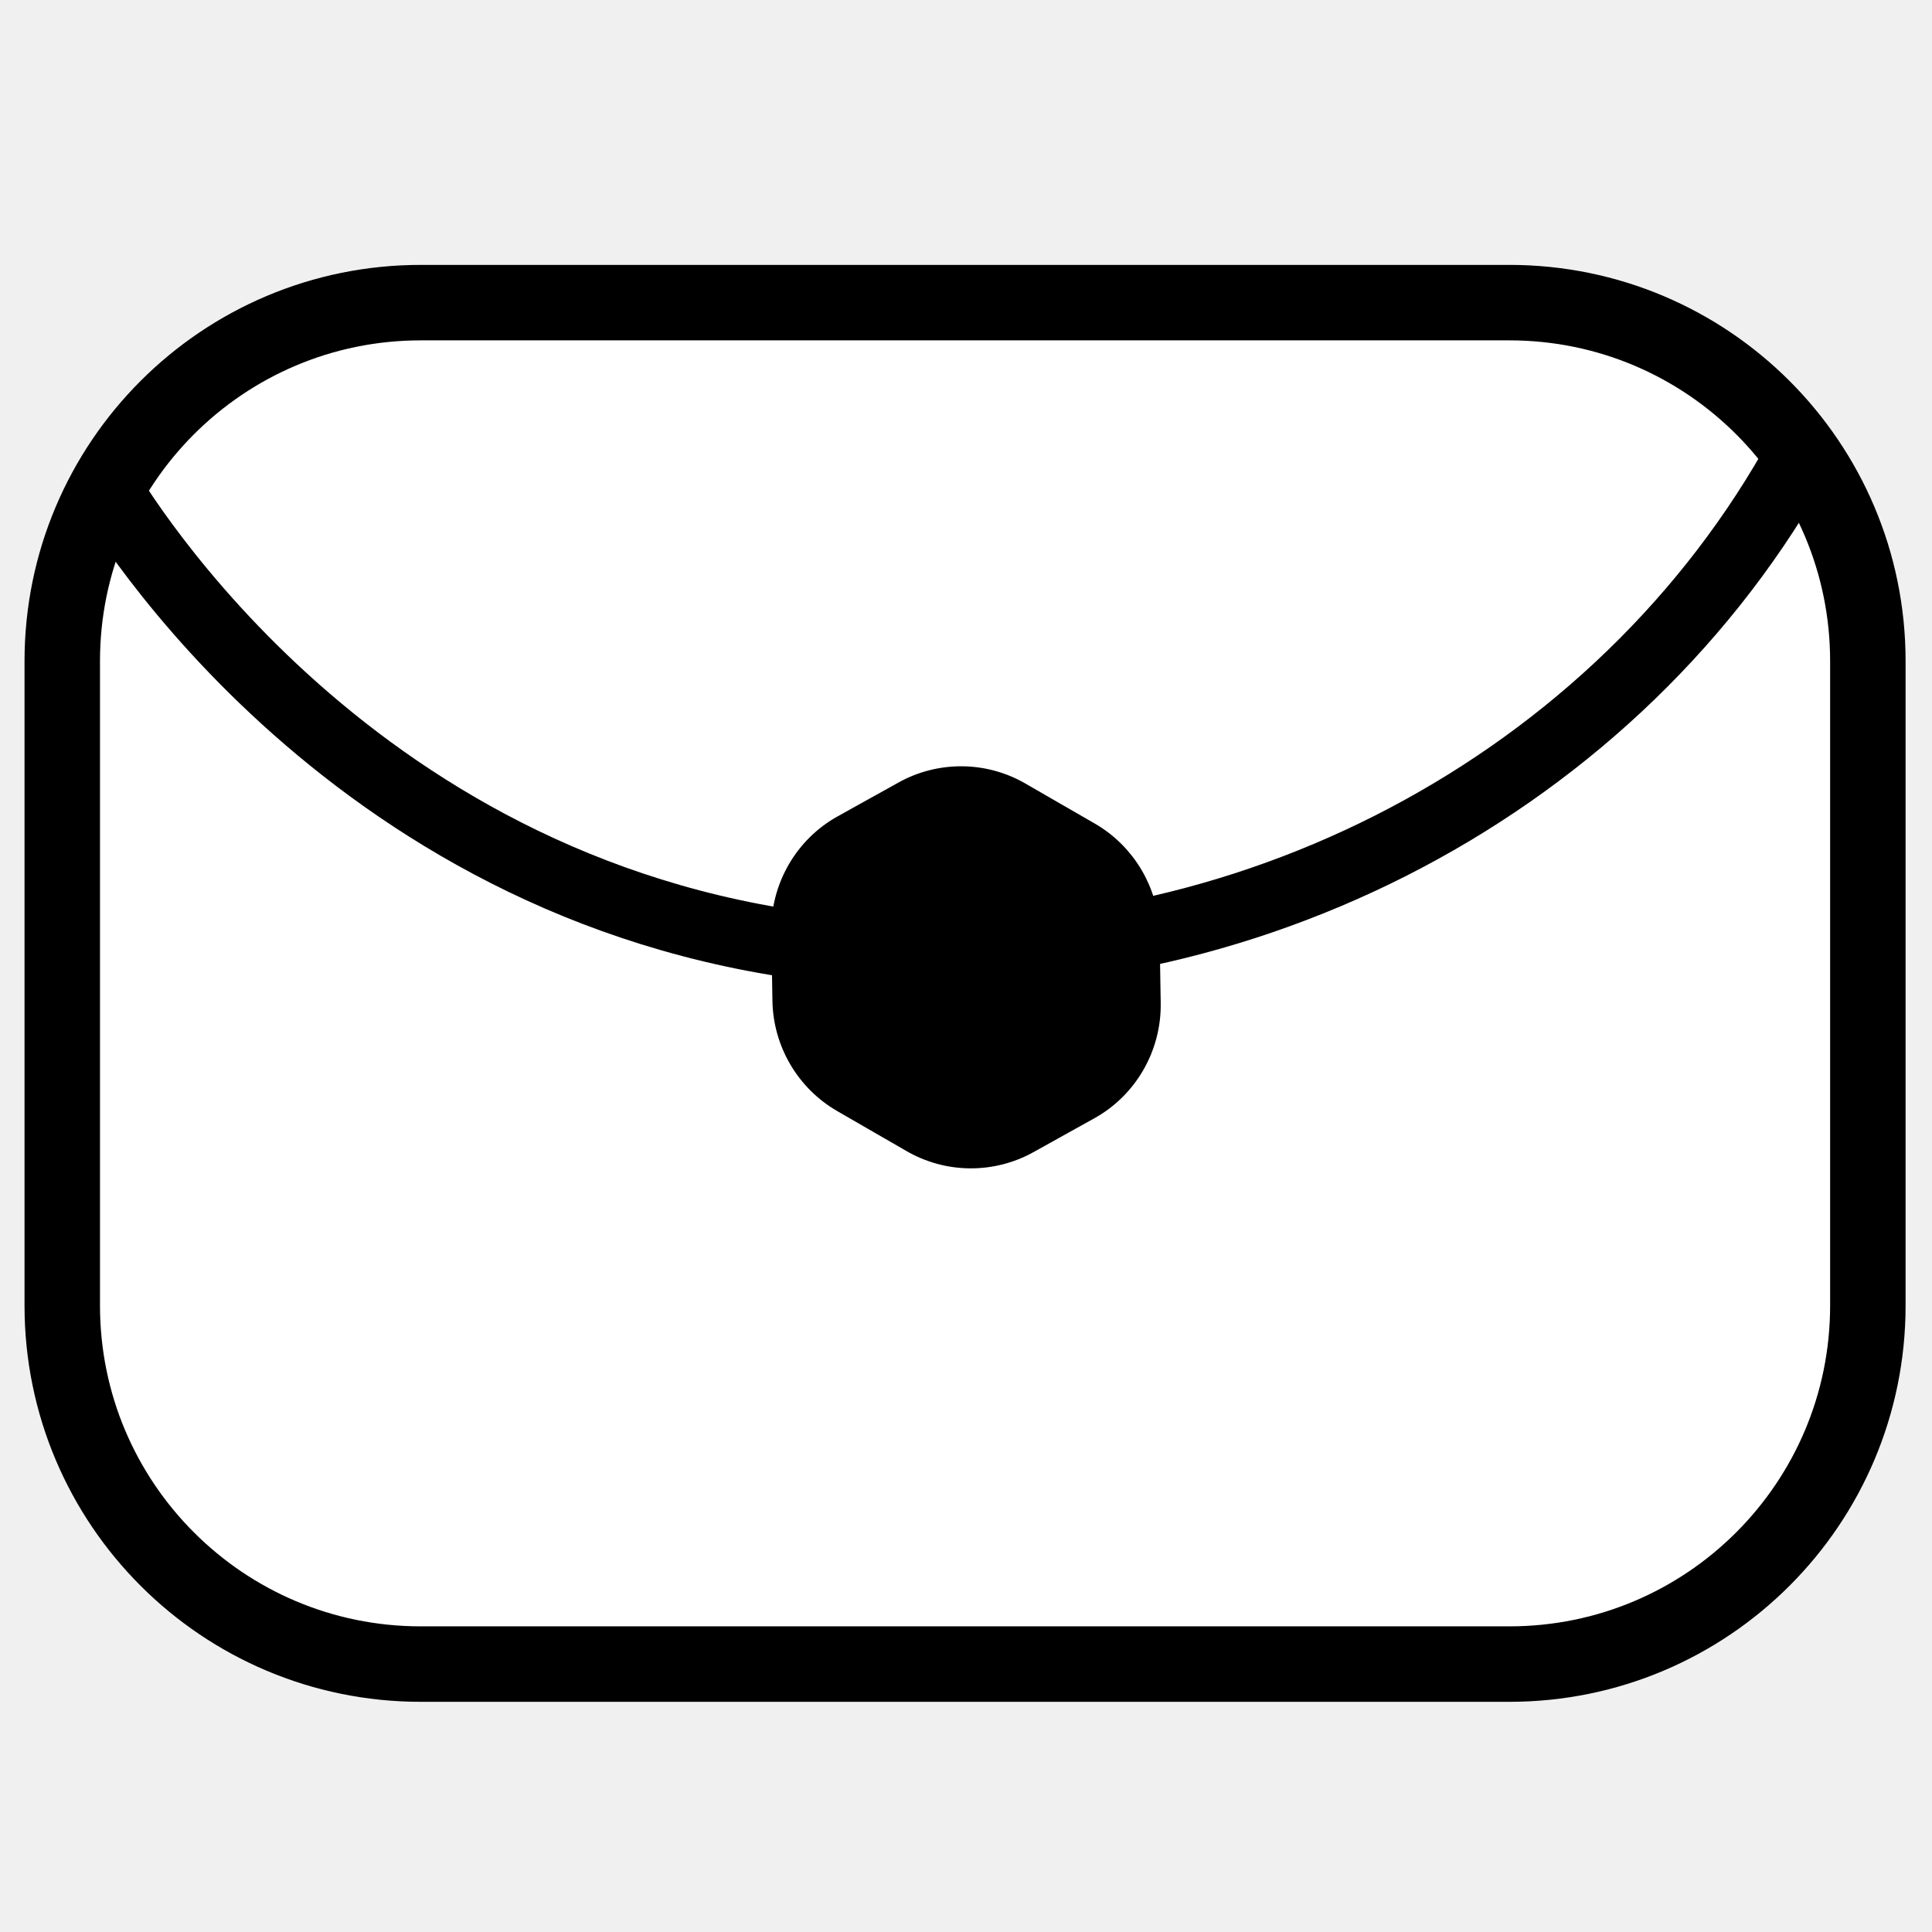
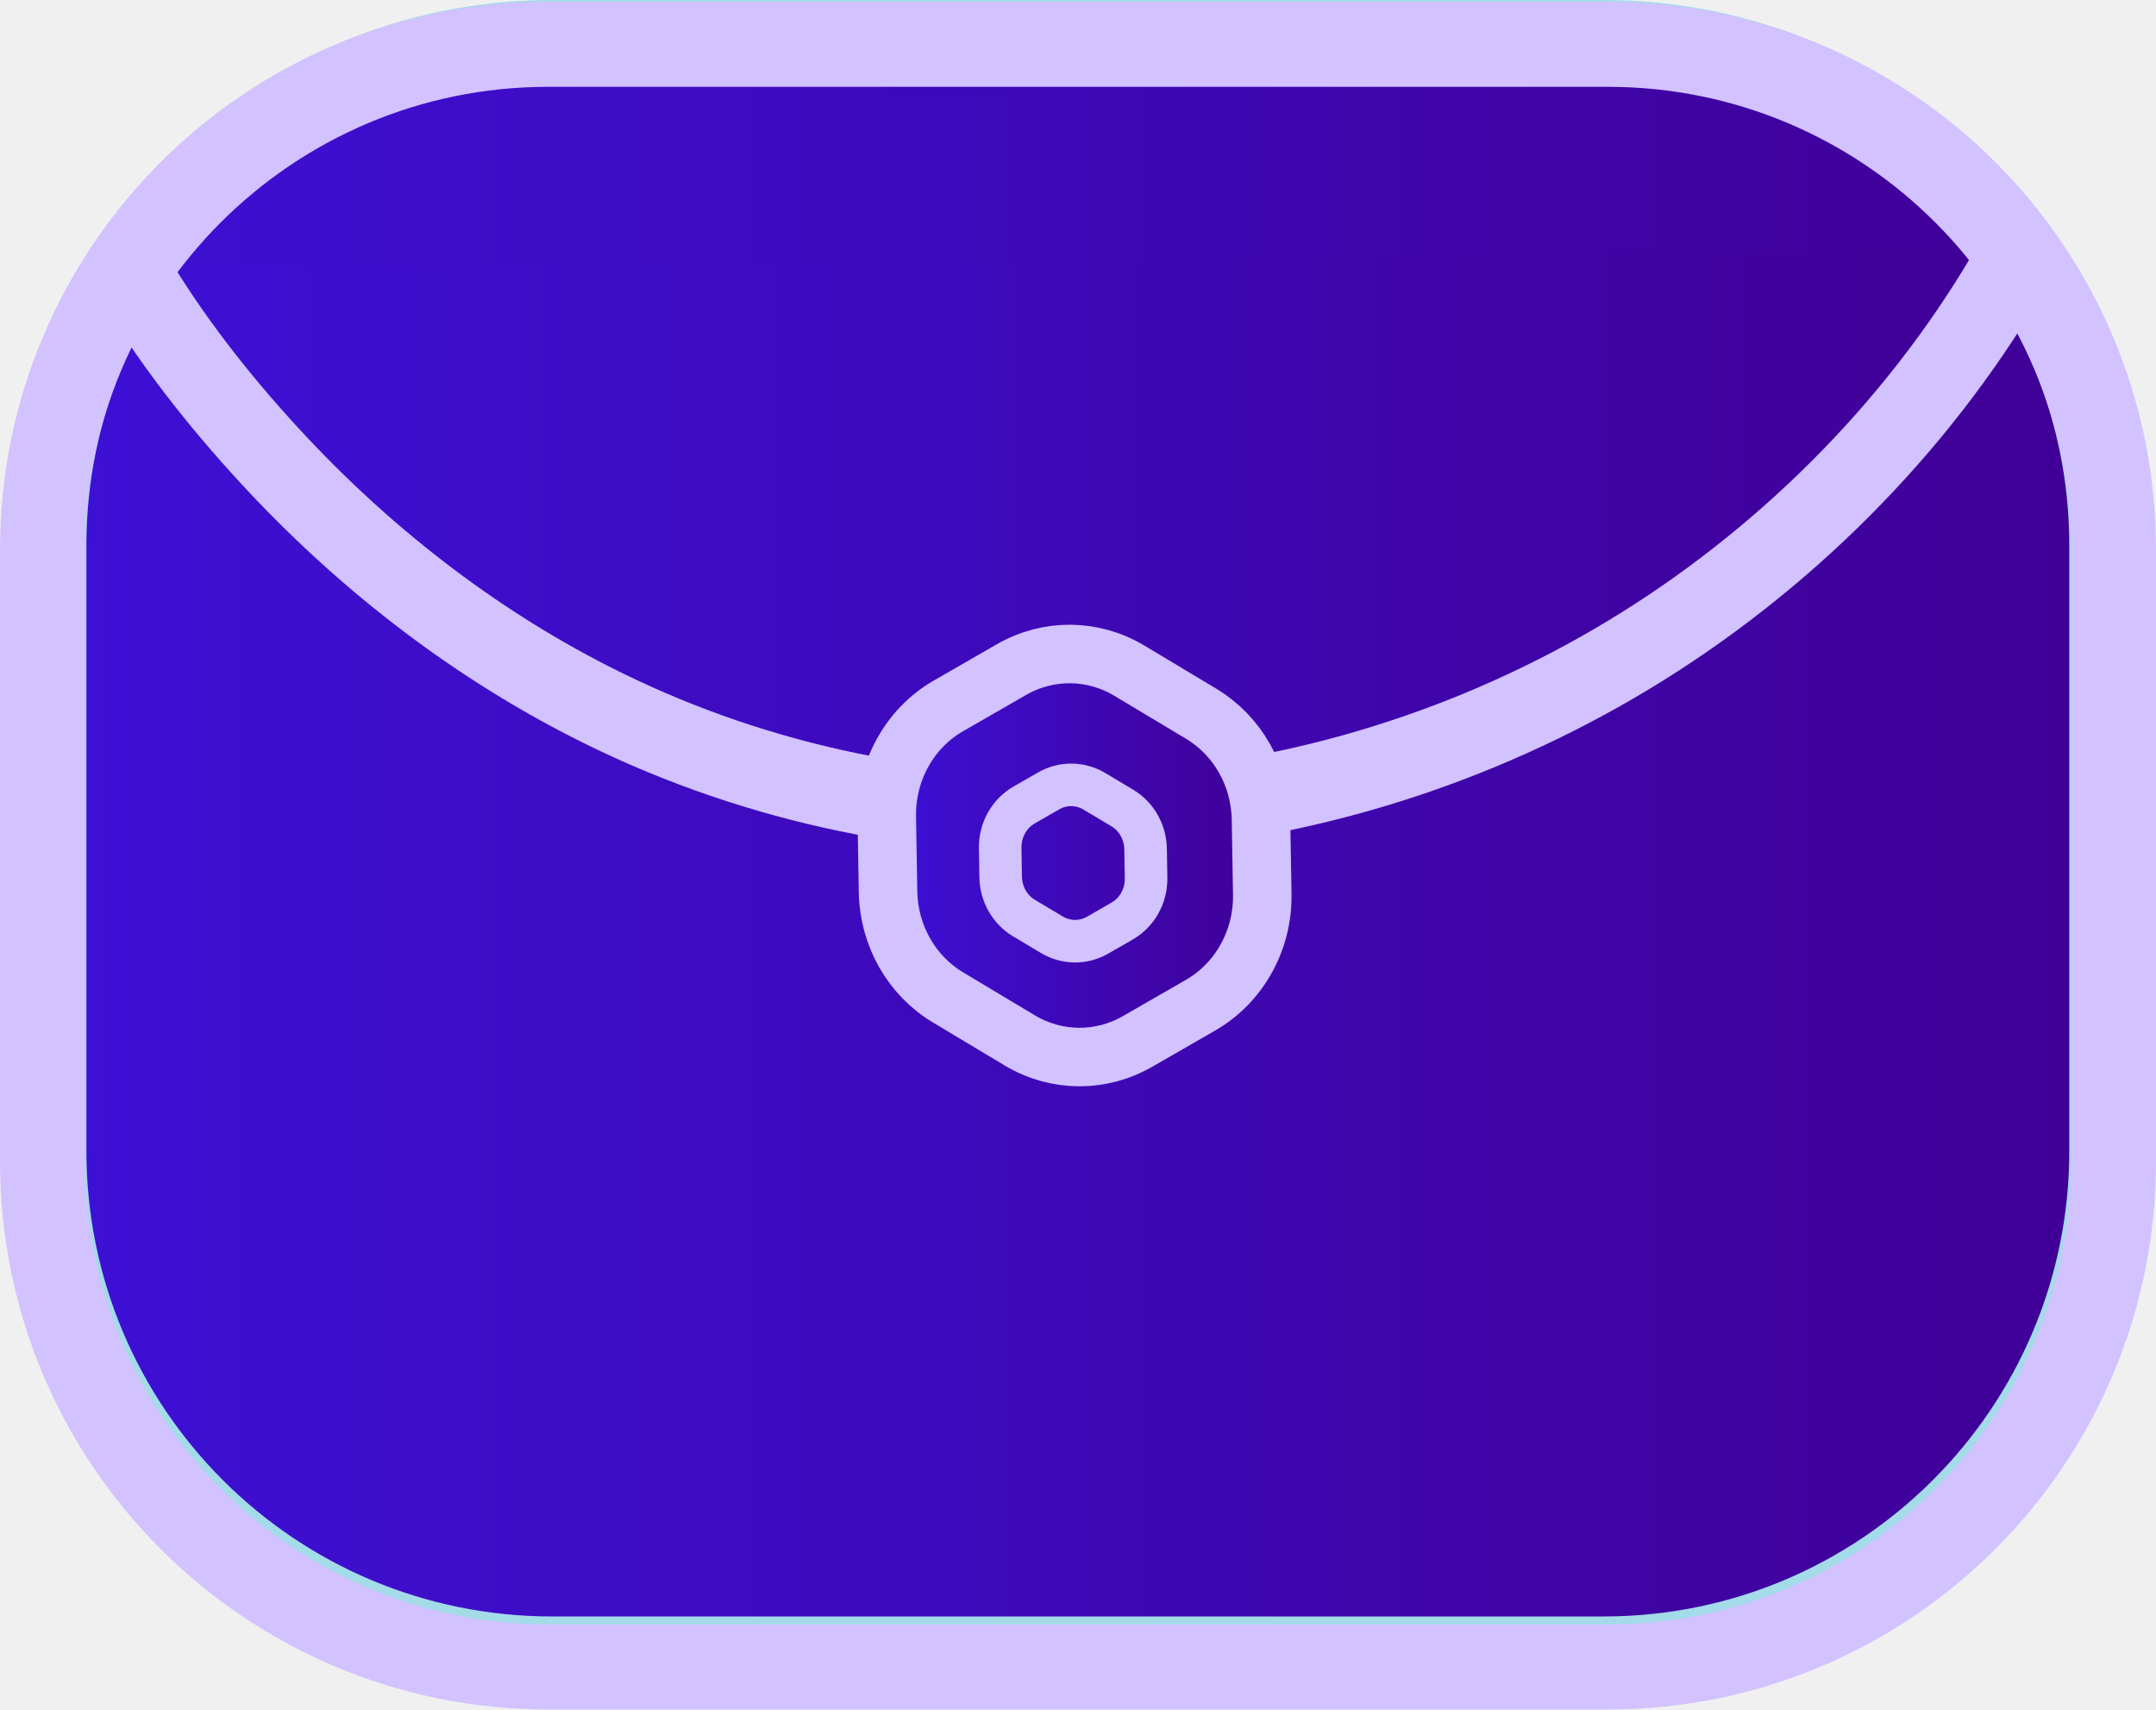
- <svg xmlns="http://www.w3.org/2000/svg" version="1.1" viewBox="0 0 512 512">
+ <svg xmlns="http://www.w3.org/2000/svg" xmlns:xlink="http://www.w3.org/1999/xlink" id="Layer_1" data-name="Layer 1" viewBox="0 0 405.25 321.35">
  <defs>
    <style>
-       .st0 {
-         display: none;
+       .cls-1 {
+         fill: url(#linear-gradient);
+         stroke: #a3dbe8;
      }

-       .st0, .st1 {
-         stroke-width: 30px;
-       }
- 
-       .st0, .st1, .st2, .st3, .st4 {
-         stroke: #000;
+       .cls-1, .cls-2, .cls-3, .cls-4, .cls-5 {
        stroke-miterlimit: 10;
      }

-       .st1, .st2 {
-         fill: #fff;
+       .cls-1, .cls-4 {
+         stroke-width: 15px;
      }

-       .st2 {
-         stroke-width: 20px;
+       .cls-2 {
+         stroke-width: 16px;
      }

-       .st3 {
+       .cls-2, .cls-3 {
        fill: none;
-         stroke-width: 18px;
      }

-       .st4 {
+       .cls-2, .cls-3, .cls-4, .cls-5 {
+         stroke: #d2c2ff;
+       }
+ 
+       .cls-3 {
        stroke-width: 8px;
      }
+ 
+       .cls-4 {
+         fill: url(#linear-gradient-2);
+       }
+ 
+       .cls-5 {
+         fill: url(#linear-gradient-3);
+         stroke-width: 11px;
+       }
    </style>
+     <linearGradient id="linear-gradient" x1="8.74" y1="159.43" x2="396.45" y2="159.43" gradientUnits="userSpaceOnUse">
+       <stop offset="0" stop-color="#3d10d6" />
+       <stop offset="1" stop-color="#400096" />
+       <stop offset="1" stop-color="#0d003f" />
+     </linearGradient>
+     <linearGradient id="linear-gradient-2" x1="24.53" y1="99.67" x2="380.25" y2="99.67" xlink:href="#linear-gradient" />
+     <linearGradient id="linear-gradient-3" x1="166.68" y1="160.82" x2="237.27" y2="160.82" xlink:href="#linear-gradient" />
  </defs>
  <g id="mail">
-     <rect class="st2" x="16.5" y="80.2" width="478.5" height="360.8" rx="95" ry="95" />
-     <path class="st1" d="M63,111" />
-     <path class="st3" d="M27,127.1c4.8,8.3,66.9,112.3,196.2,124.7,101.5,9.7,202.1-40.9,251.8-127.8" />
-     <path class="st0" d="M309.9,250.5l.3,18.3c.2,11.2-5.8,21.7-15.6,27.1l-16,8.9c-9.3,5.2-20.7,5.1-29.9-.3l-18.2-10.5c-9.2-5.3-15-15.1-15.2-25.8l-.3-18.3c-.2-11.2,5.8-21.7,15.6-27.1l16-8.9c9.3-5.2,20.7-5.1,29.9.3l18.2,10.5c9.2,5.3,15,15.1,15.2,25.8Z" />
+     <rect class="cls-1" x="8.74" y="7.5" width="387.71" height="303.86" rx="95.04" ry="95.04" />
+     <path class="cls-4" d="M24.53,51.08c7.38,12.5,16.45,24.08,26.28,34.73,17.18,18.62,37.44,34.51,60.05,46.05,28.95,14.79,61.38,21.95,93.87,21.1,33.58-.88,66.76-10.23,96-26.7s54.98-40.54,73.16-69.22c2.22-3.51,4.34-7.09,6.34-10.73" />
  </g>
  <g id="stamp">
-     <path class="st4" d="M303.3,247.5l.3,18.3c.2,11.2-5.8,21.7-15.6,27.1l-16,8.9c-9.3,5.2-20.7,5.1-29.9-.3l-18.2-10.5c-9.2-5.3-15-15.1-15.2-25.8l-.3-18.3c-.2-11.2,5.8-21.7,15.6-27.1l16-8.9c9.3-5.2,20.7-5.1,29.9.3l18.2,10.5c9.2,5.3,15,15.1,15.2,25.8Z" />
+     <path class="cls-5" d="M237.02,153.99l.24,14.1c.15,8.64-4.31,16.67-11.59,20.86l-11.87,6.83c-6.9,3.97-15.3,3.89-22.13-.21l-13.51-8.1c-6.83-4.1-11.1-11.62-11.24-19.82l-.24-14.1c-.15-8.64,4.31-16.67,11.59-20.86l11.87-6.83c6.9-3.97,15.3-3.89,22.13.21l13.51,8.1c6.83,4.1,11.1,11.62,11.24,19.82h0Z" />
+   </g>
+   <g id="stamp-2" data-name="stamp">
+     <path class="cls-3" d="M215.33,159.58l.09,5.47c.06,3.35-1.68,6.47-4.5,8.09l-4.61,2.65c-2.68,1.54-5.95,1.51-8.6-.08l-5.25-3.14c-2.66-1.59-4.31-4.51-4.37-7.69l-.09-5.47c-.06-3.35,1.68-6.47,4.5-8.09l4.61-2.65c2.68-1.54,5.95-1.51,8.6.08l5.25,3.14c2.66,1.59,4.31,4.51,4.37,7.69h0Z" />
+   </g>
+   <g id="mail-2" data-name="mail">
+     <rect class="cls-2" x="8" y="8.32" width="389.25" height="305.03" rx="95.04" ry="95.04" />
  </g>
</svg>
